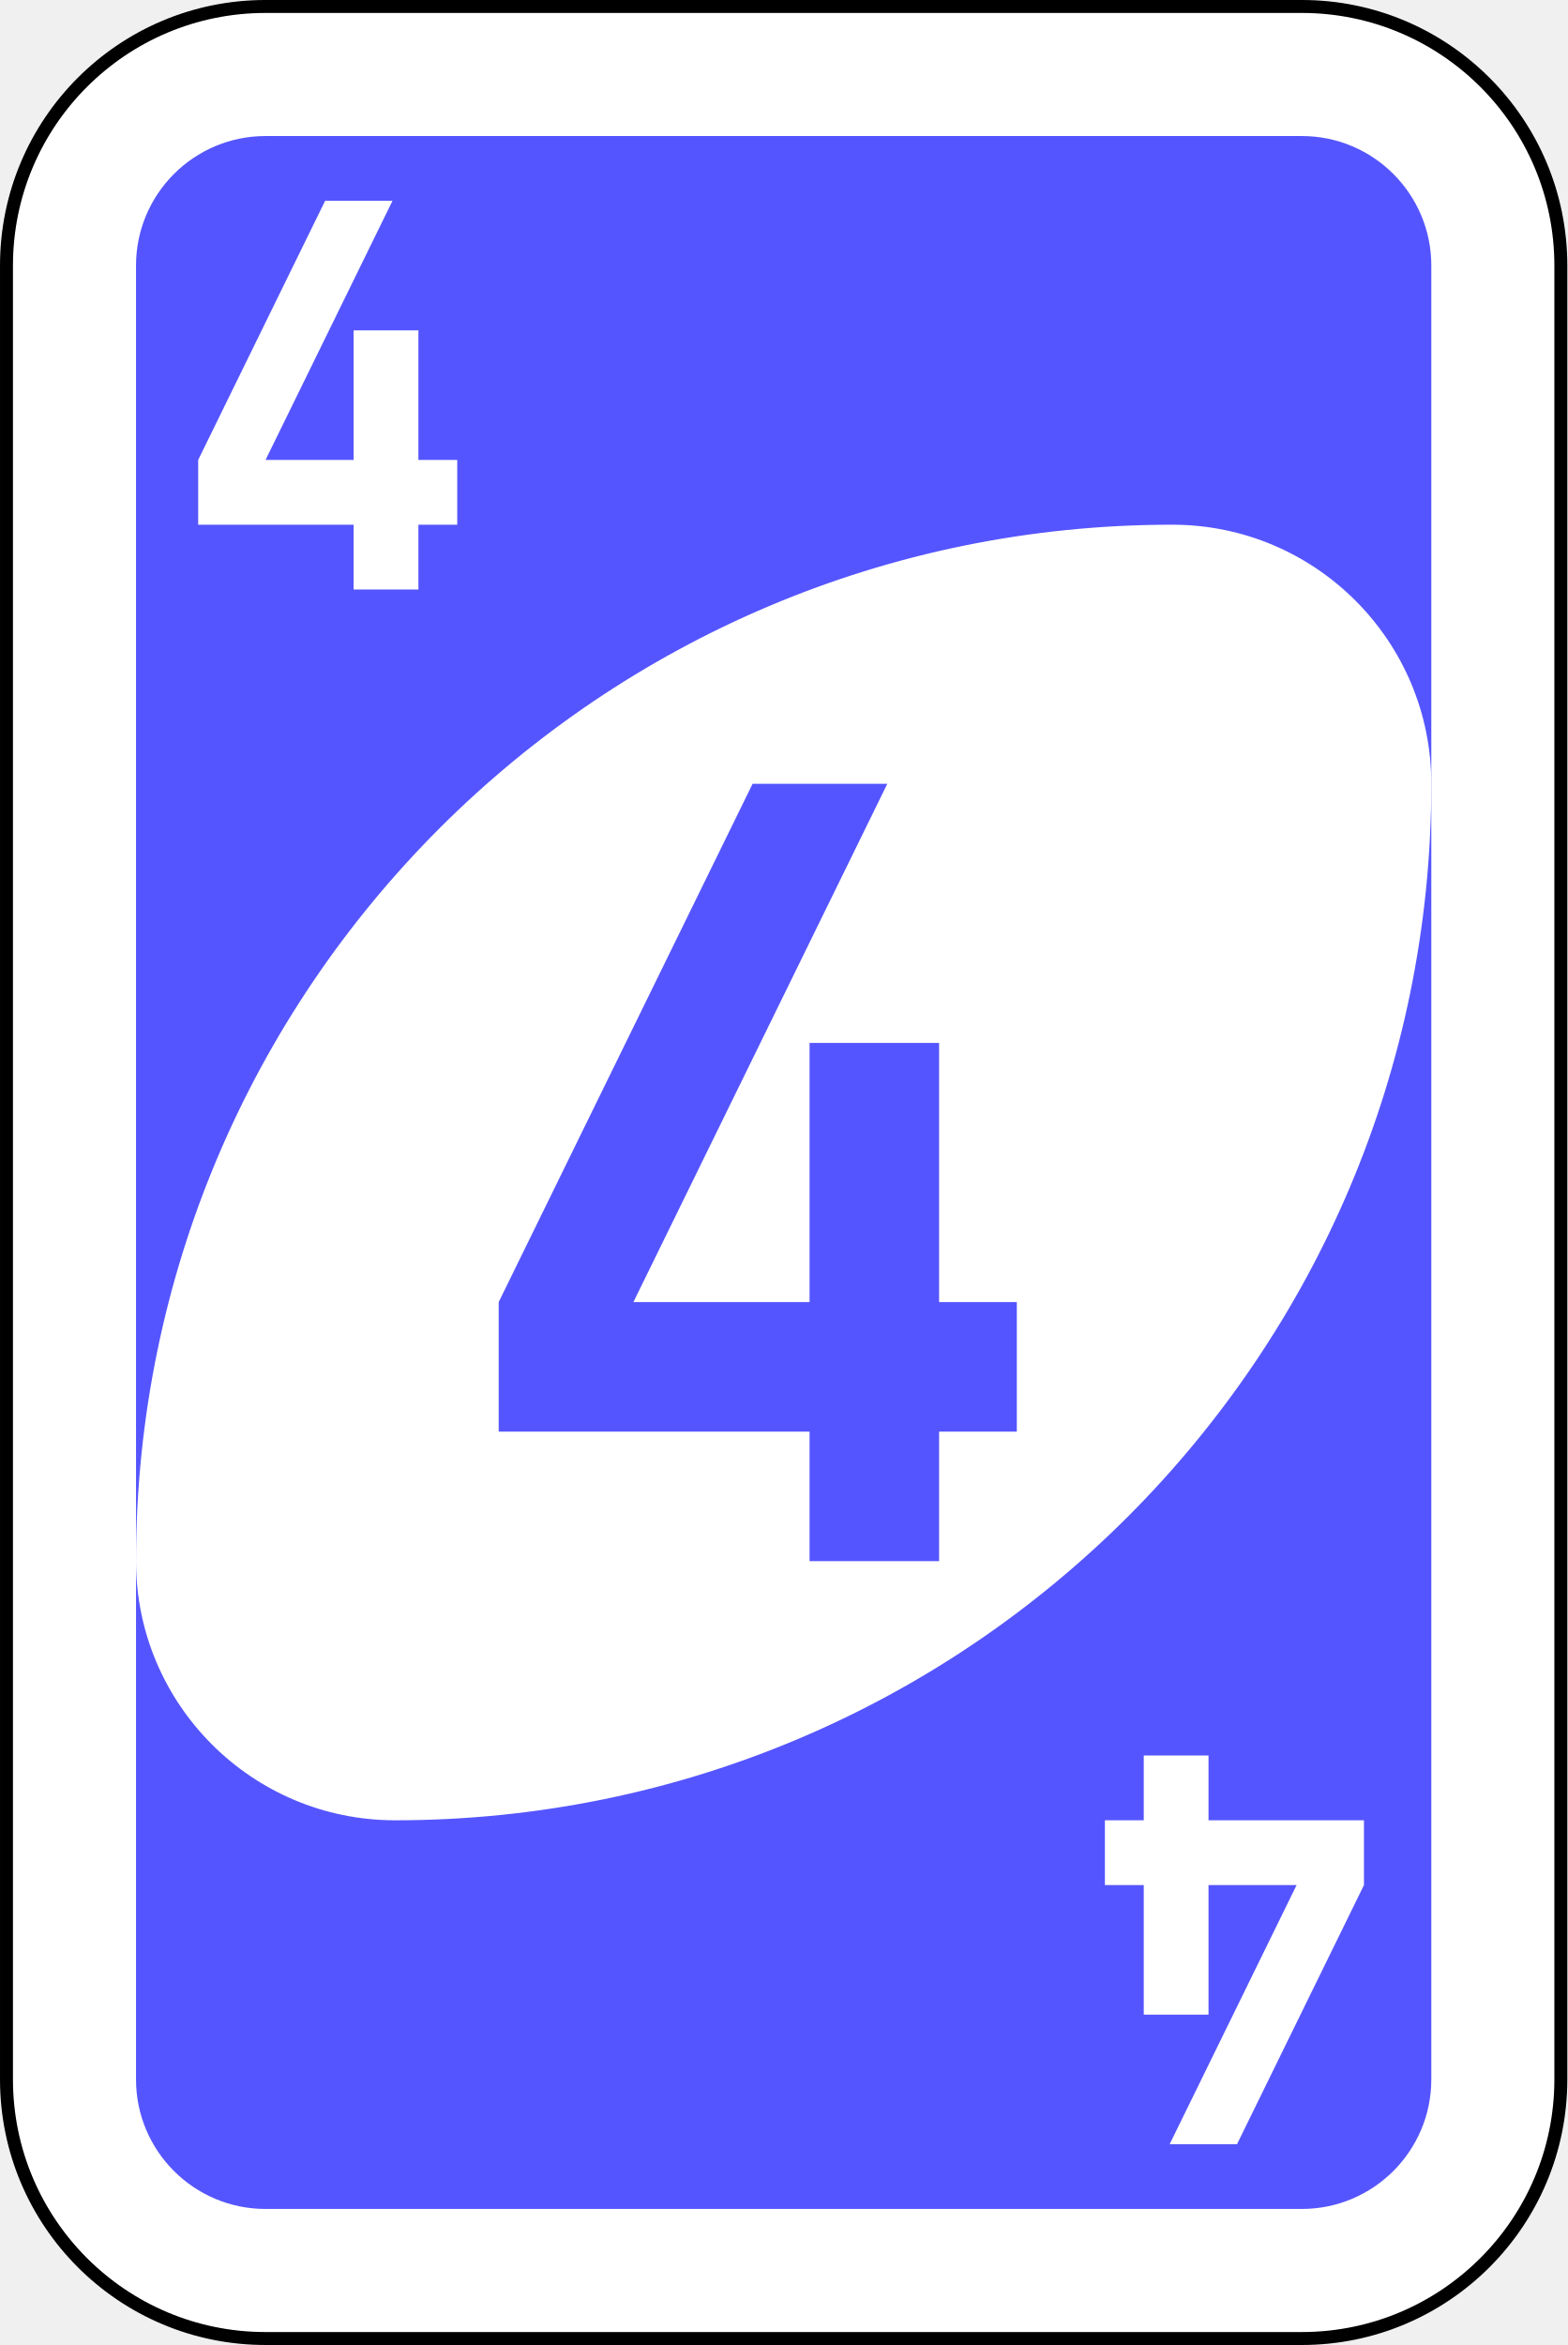
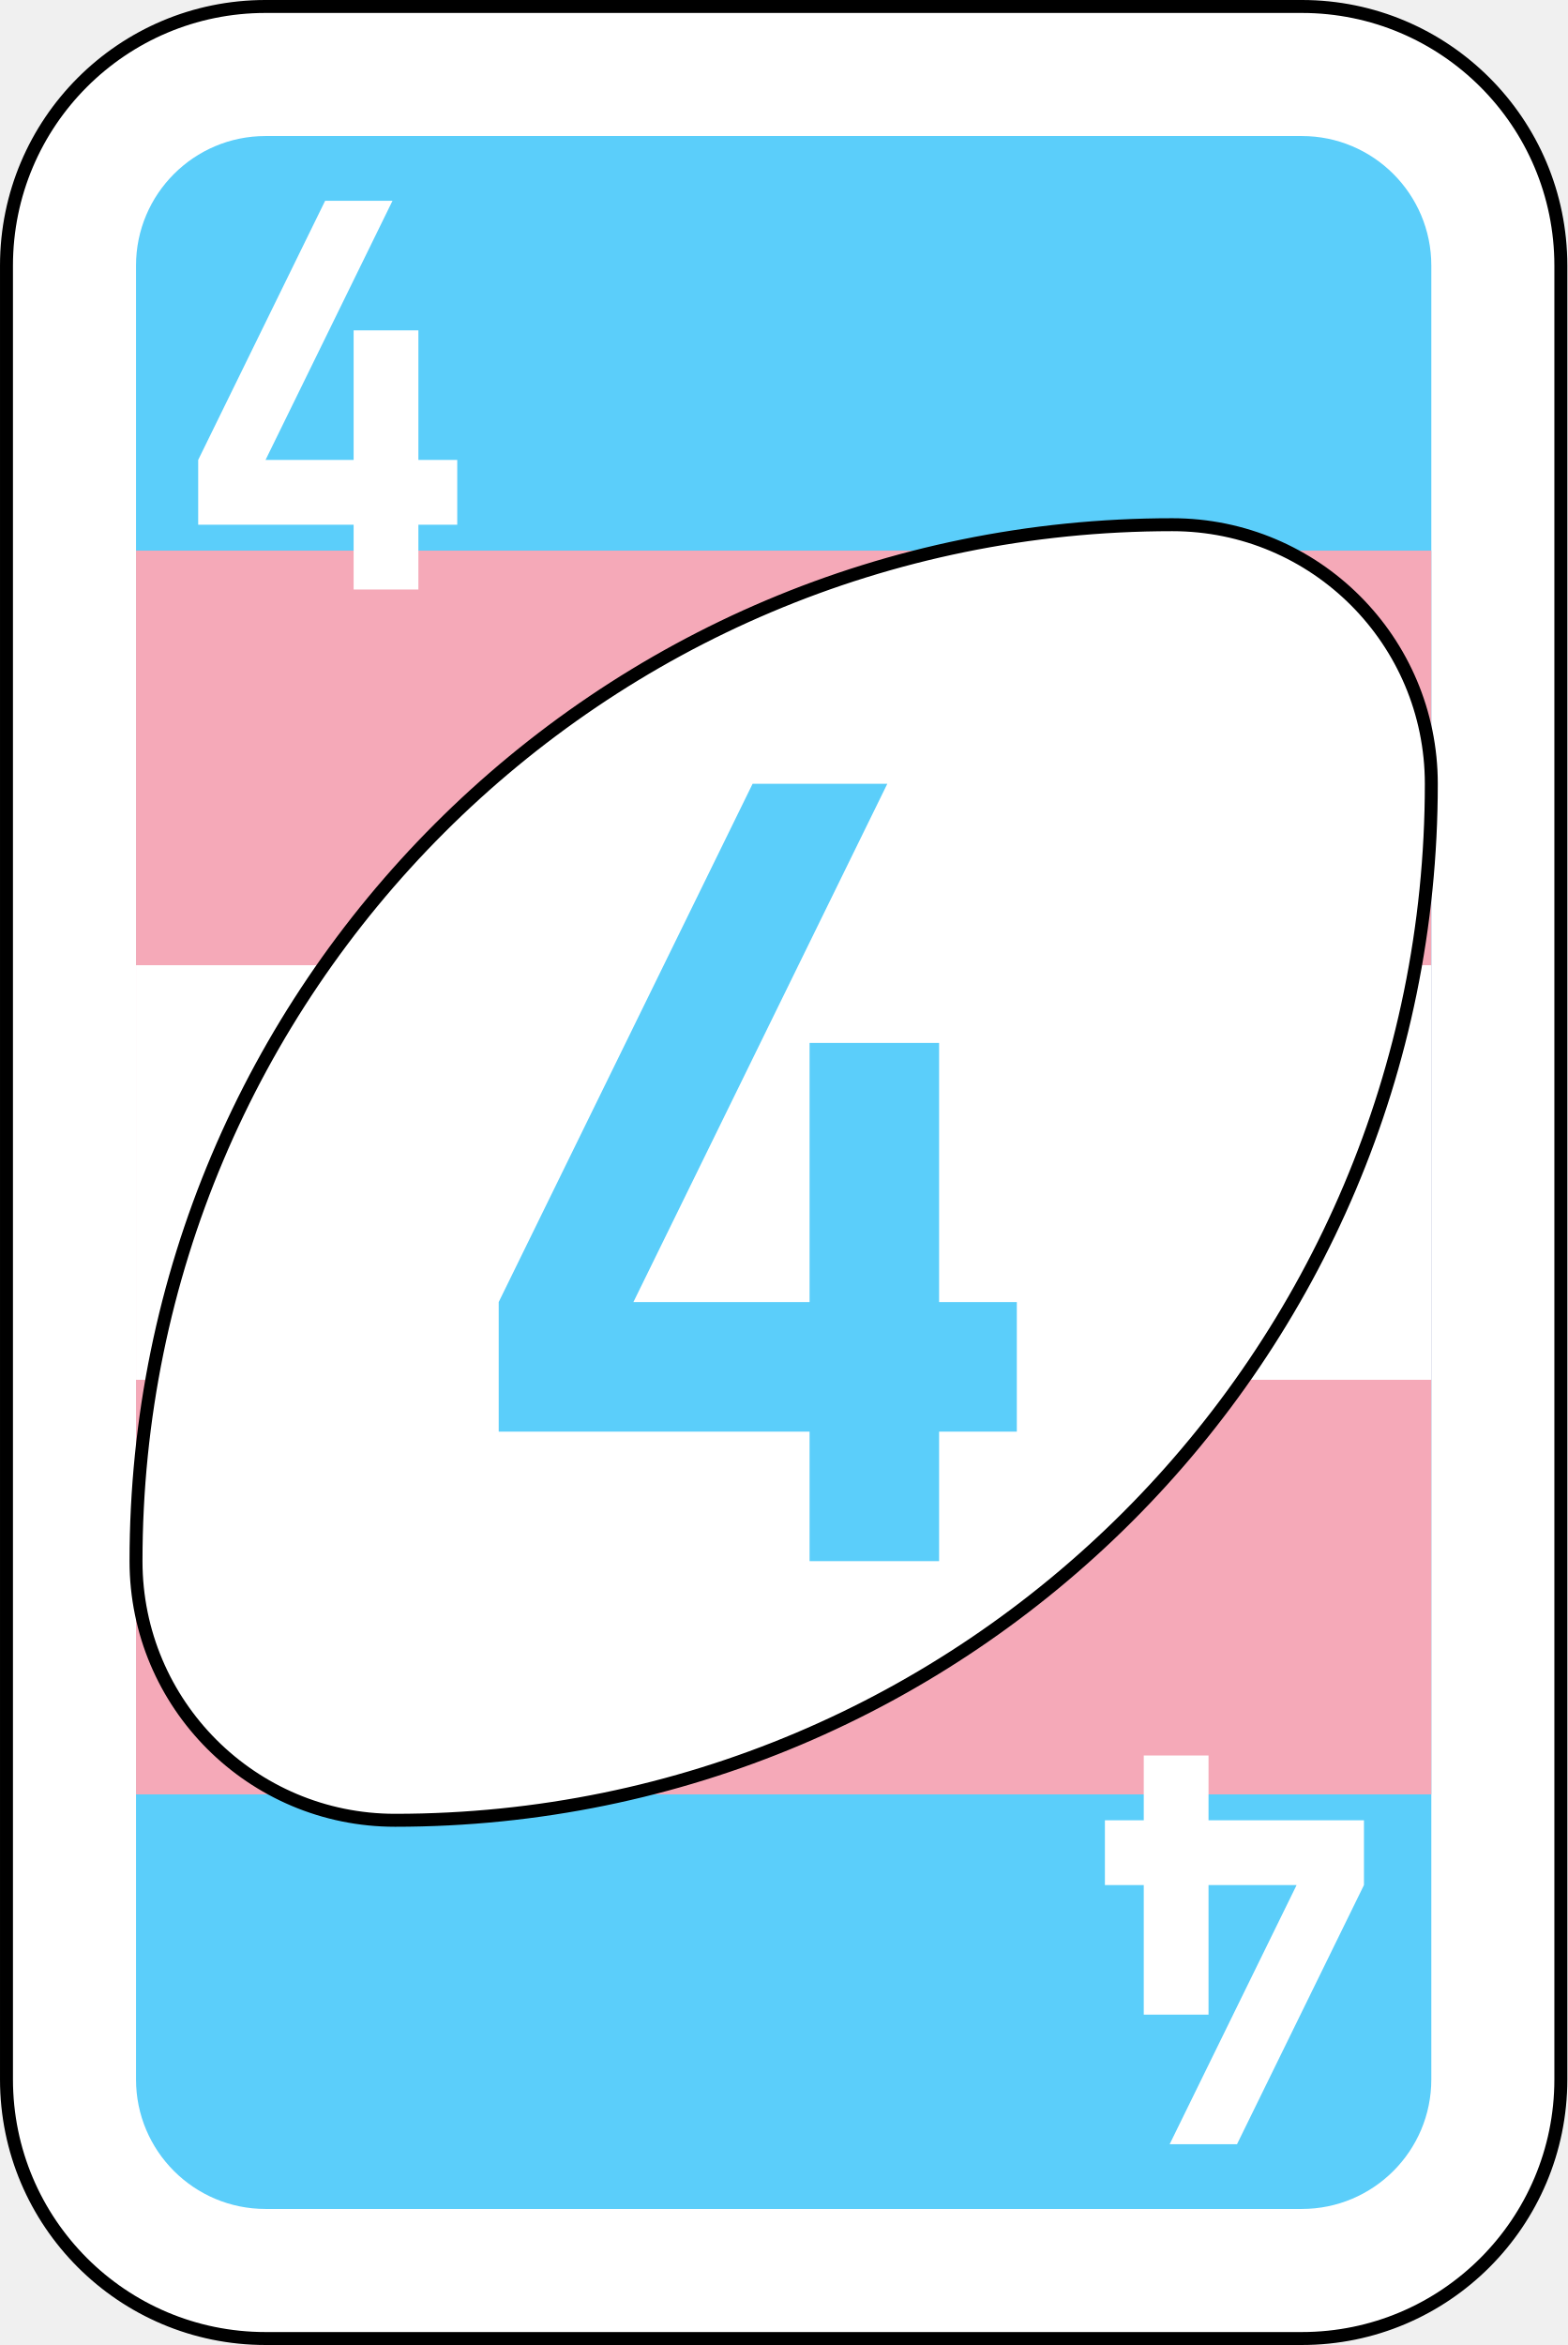
<svg xmlns="http://www.w3.org/2000/svg" width="68.298mm" height="102.164mm" viewBox="0 0 242 362" id="svg6717" version="1.1">
  <defs id="defs6719" />
  <g id="layer1" transform="translate(-236.1428,-337.0765)">
-     <g id="g6587-5" transform="matrix(4,0,0,4,-722.8572,-991.3724)">
-       <rect style="fill:#ffffff;fill-opacity:1;fill-rule:evenodd;stroke:#000000;stroke-width:0.5;stroke-miterlimit:4;stroke-dasharray:none" id="rect2987-8-5-0-2" y="332.362" x="240" ry="10" rx="10" height="90" width="60" />
-       <rect style="fill:#5555ff;fill-opacity:1;fill-rule:evenodd;stroke:none" id="rect3757-26-33-8-6" y="337.362" x="245" ry="5" rx="5" height="80" width="50" />
-       <path style="fill:#ffffff;fill-opacity:1;fill-rule:evenodd;stroke:none" id="path3773-0-4-8-4-60-3-8-89" d="m 285,352.362 c -22.091,0 -40,17.909 -40,40 0,5.523 4.477,10 10,10 22.091,0 40,-17.909 40,-40 0,-5.523 -4.477,-10 -10,-10 z" />
-       <path style="fill:#5555ff;fill-opacity:1;stroke:none" id="rect3980-7-6-2-9-5-60-2-2" d="M 268.8,362.362 259,382.362 l 0,5 12,0 0,5 5,0 0,-5 3,0 0,-5 -3,0 0,-10 -5,0 0,10 -6.8,0 9.8,-20 z" />
-       <path style="fill:#ffffff;fill-opacity:1;stroke:none" id="rect3980-7-6-2-9-5-60-5-3-95" d="m 252.3,339.862 -4.9,10 0,2.5 6,0 0,2.5 2.5,0 0,-2.5 1.5,0 0,-2.5 -1.5,0 0,-5 -2.5,0 0,5 -3.4,0 4.9,-10 z" />
-       <path style="fill:#ffffff;fill-opacity:1;stroke:none" id="rect3980-7-6-2-9-5-60-5-3-9-9" d="m 287.5,414.862 4.9,-10 0,-2.5 -6,0 0,-2.5 -2.5,0 0,2.5 -1.5,0 0,2.5 1.5,0 0,5 2.5,0 0,-5 3.4,0 -4.9,10 z" />
+     <g id="layer1-2" transform="translate(-1.5249649e-4,-1.4150528e-4)">
+       <rect style="fill:#ffffff;fill-opacity:1;fill-rule:evenodd;stroke:#000000;stroke-width:2;stroke-miterlimit:4;stroke-dasharray:none" id="rect2987-1-8" y="338.076" x="237.143" ry="40" rx="40" height="360" width="240" />
+       <rect style="fill:#5bcefa;fill-opacity:1;fill-rule:evenodd;stroke:none;stroke-width:4" id="rect3757-5-07" y="358.076" x="257.143" ry="20" rx="20" height="320" width="200" />
+       <path fill="#f5a9b8" d="m 257.143,422.077 h 200 v 192 h -200 z" id="path7858" style="stroke-width:0.408" />
+       <path fill="#ffffff" d="m 257.143,486.077 h 200 v 64 h -200 z" id="path7860" style="stroke:none;stroke-width:0.408" />
+       <path style="fill:#ffffff;fill-opacity:1;fill-rule:evenodd;stroke:#000000;stroke-width:2;stroke-miterlimit:4;stroke-dasharray:none;stroke-opacity:1" id="path3773-0-4-8-4-2-7" d="m 417.143,418.076 c -88.366,0 -160,71.634 -160,160 0,22.091 17.909,40 40,40 88.366,0 160,-71.634 160,-160 0,-22.091 -17.909,-40 -40,-40 z" />
    </g>
+     <path style="fill:#5bcefa;fill-opacity:1;stroke:none;stroke-width:4" id="rect3980-7-6-2-9-5-60-2-2" d="m 352.343,458.076 -39.2,80 v 20 h 48 v 20 h 20 V 558.076 h 12 v -20 h -12 v -40 h -20 v 40 h -27.2 l 39.2,-80 z" />
+     <path style="fill:#ffffff;fill-opacity:1;stroke:none;stroke-width:4" id="rect3980-7-6-2-9-5-60-5-3-95" d="m 286.343,368.076 -19.6,40 v 10 h 24 v 10 h 10 v -10 h 6 v -10 h -6 v -20 h -10 v 20 h -13.6 l 19.6,-40 z" />
+     <path style="fill:#ffffff;fill-opacity:1;stroke:none;stroke-width:4" id="rect3980-7-6-2-9-5-60-5-3-9-9" d="m 427.143,668.076 19.6,-40 v -10 h -24 v -10 h -10 v 10 h -6 v 10 h 6 v 20 h 10 V 628.076 h 13.6 l -19.6,40 z" />
  </g>
</svg>
